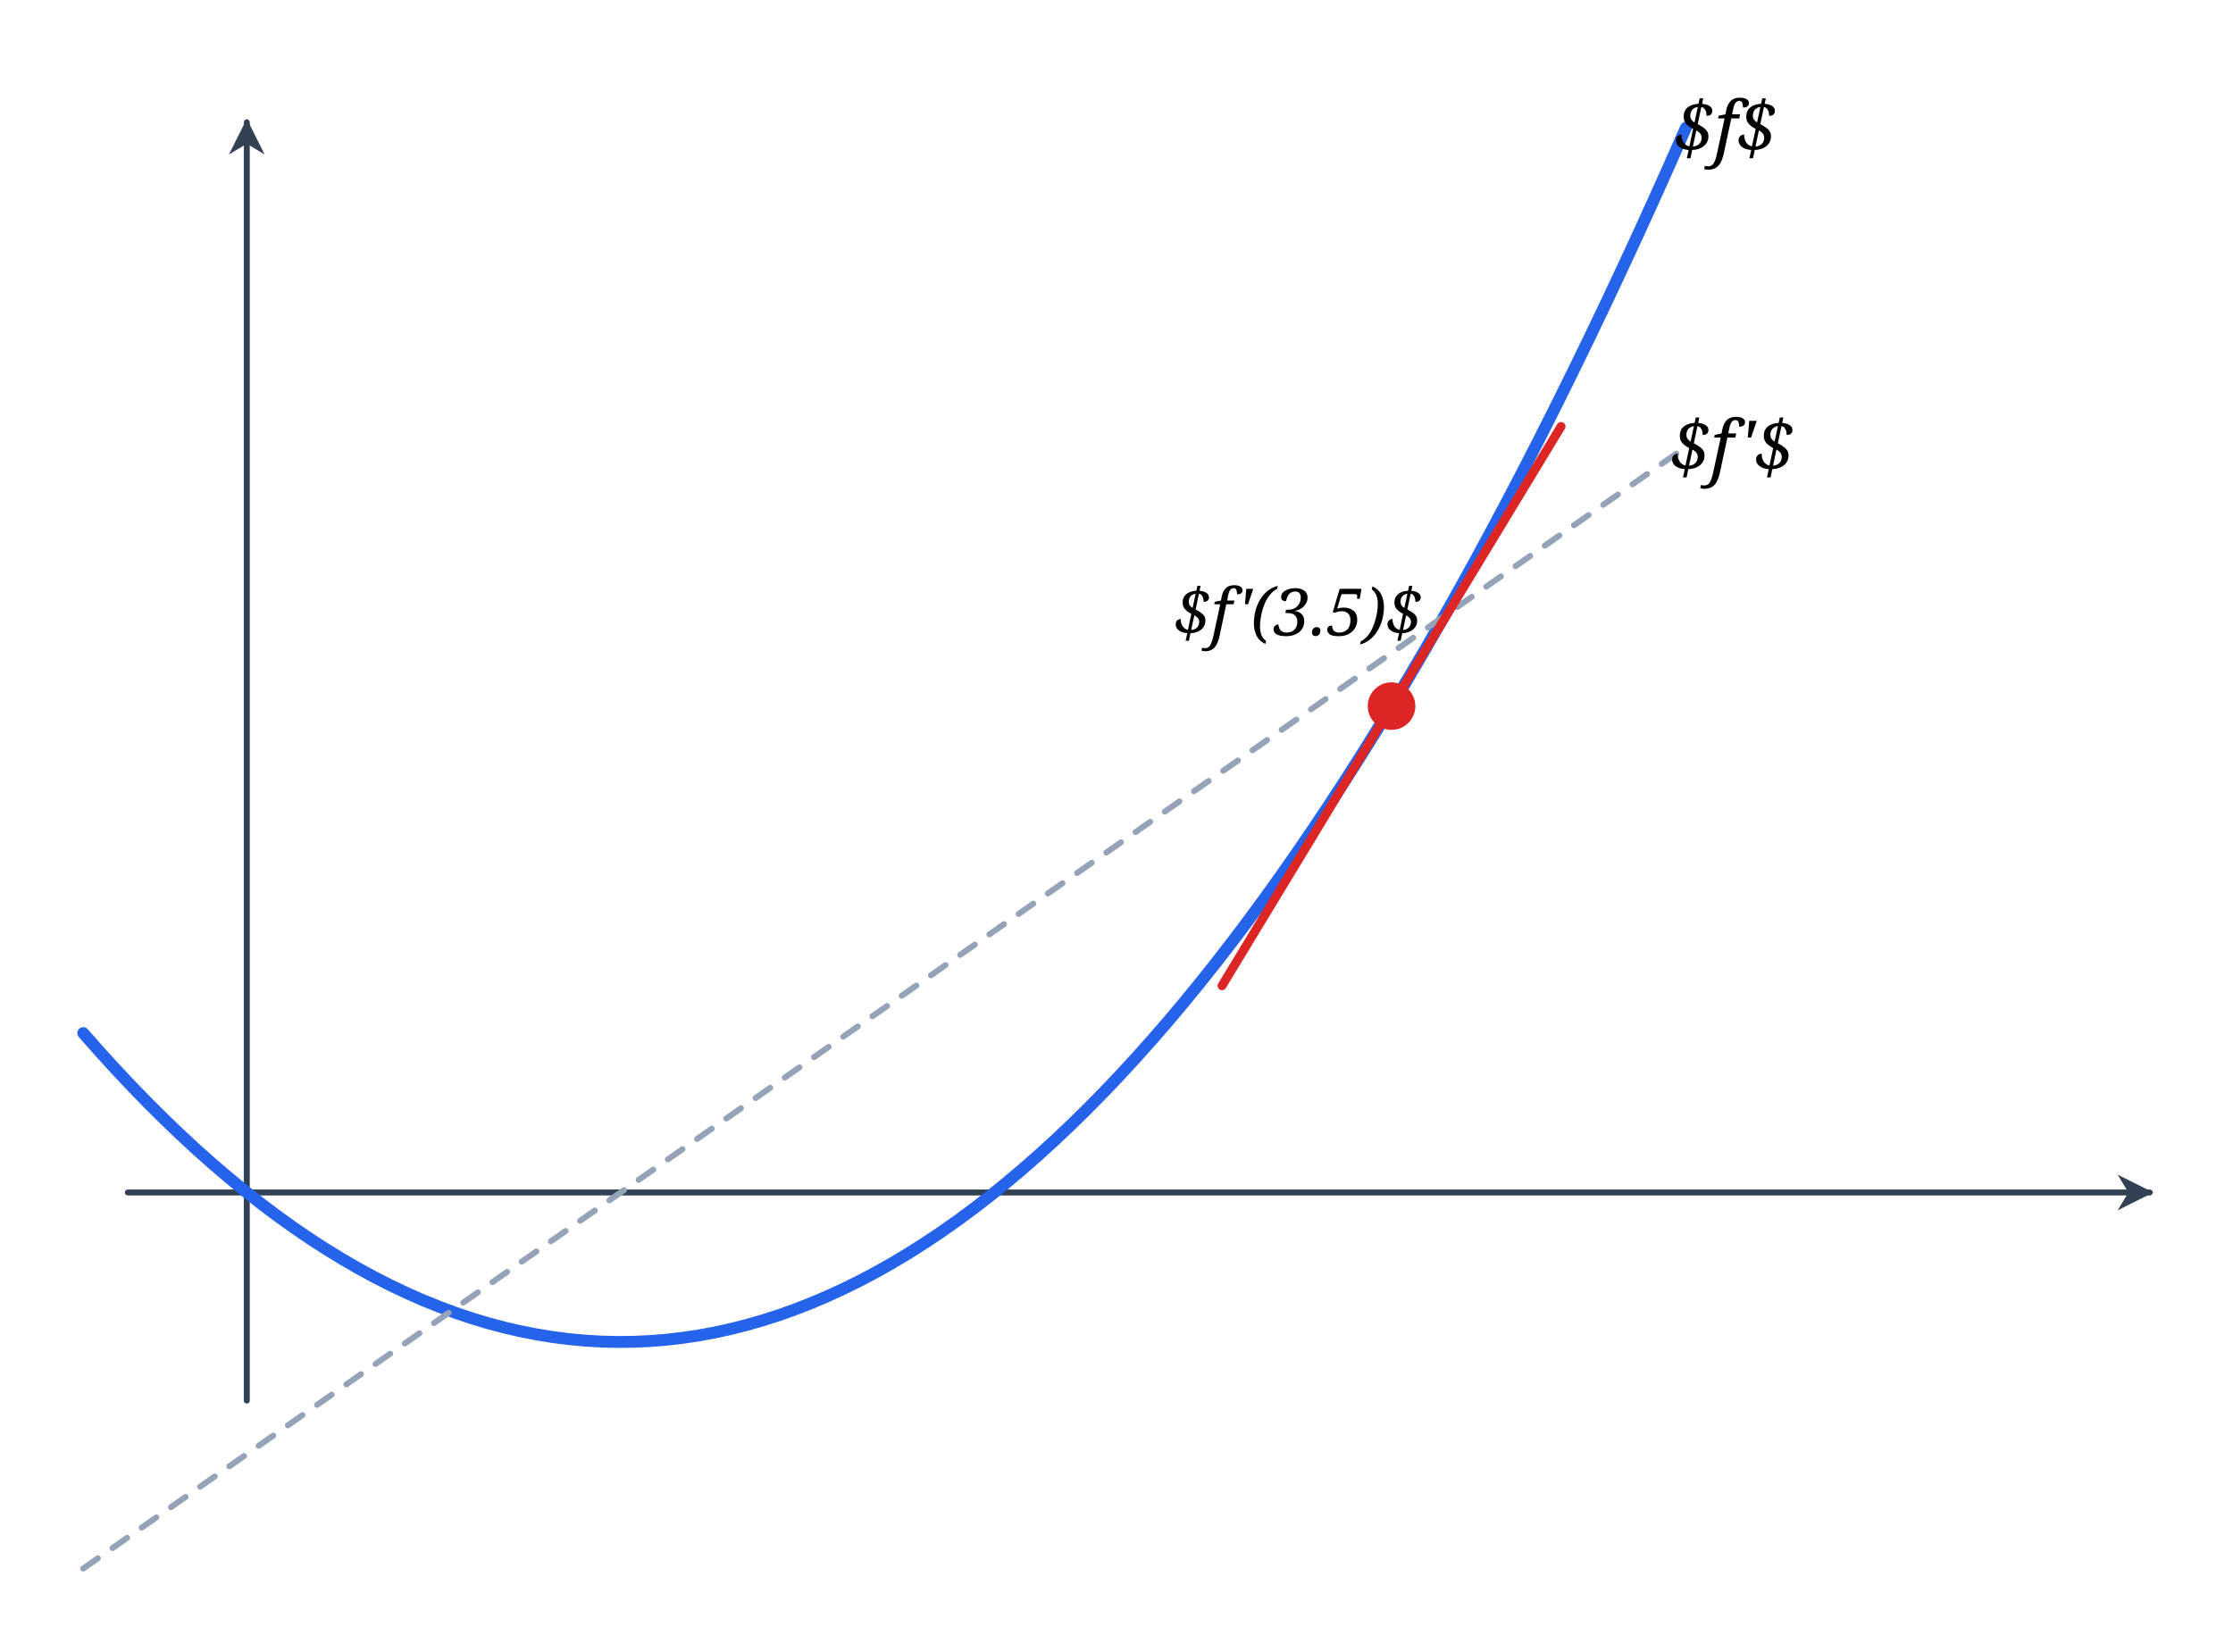
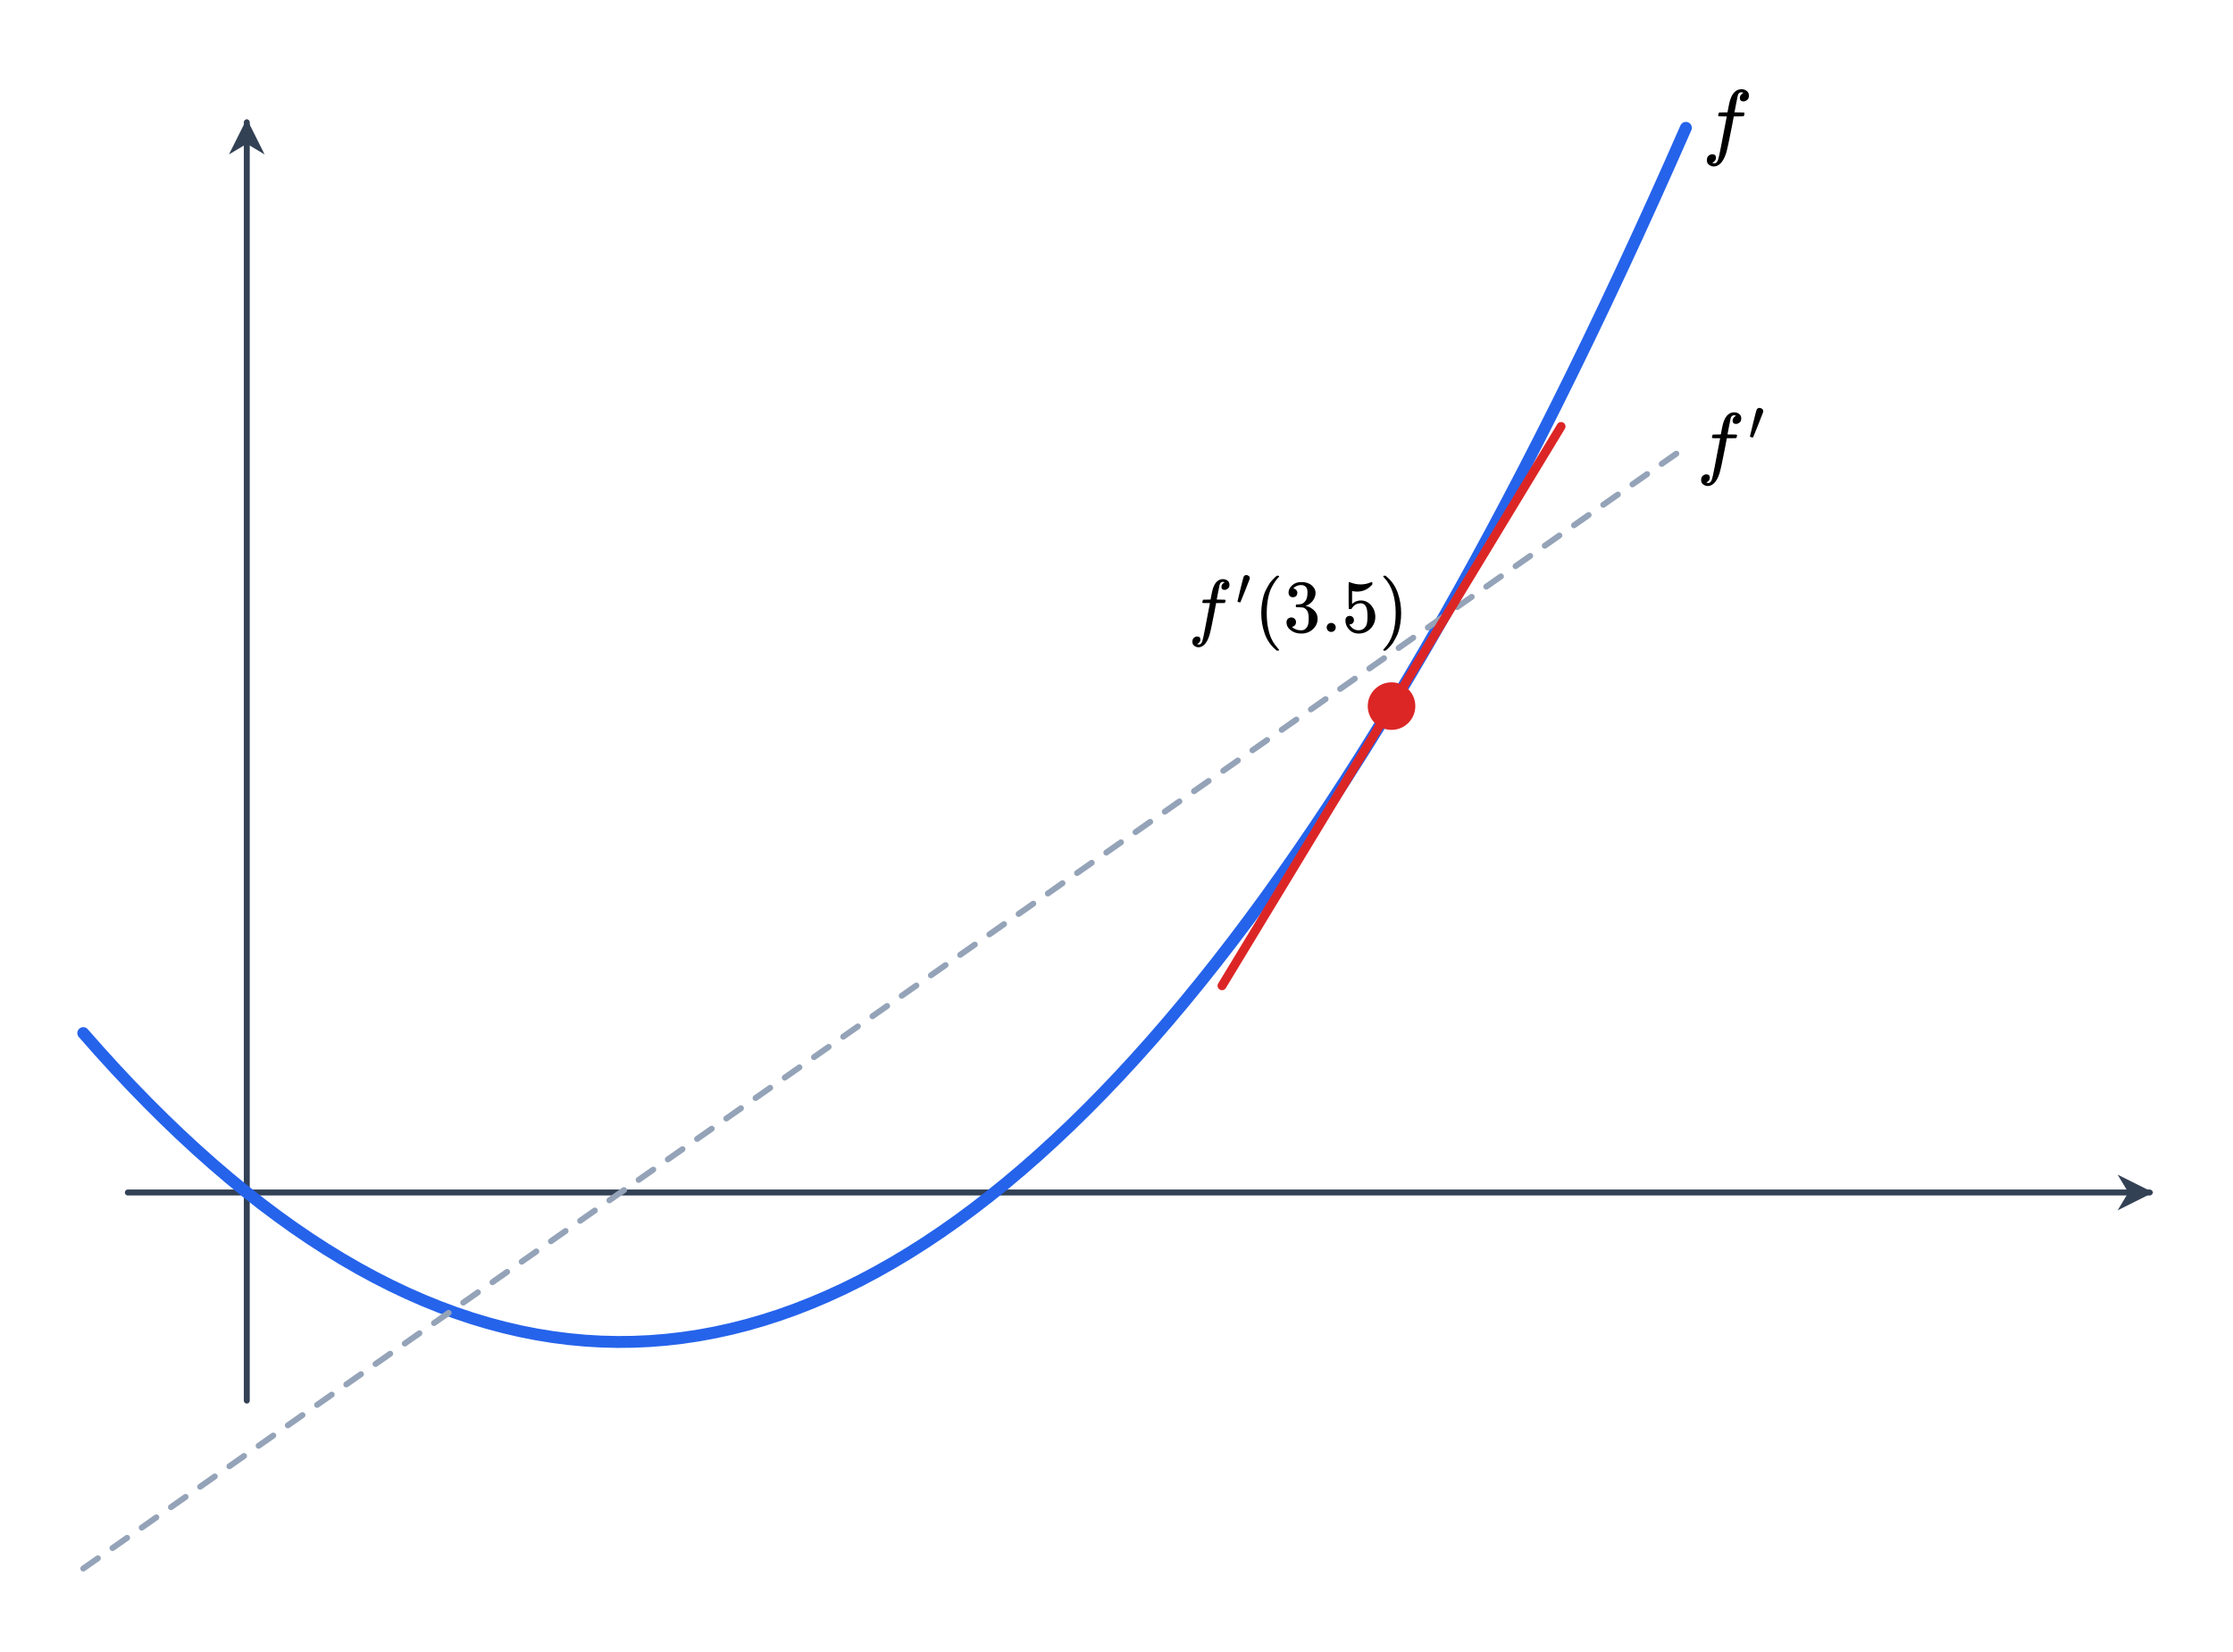
<svg xmlns="http://www.w3.org/2000/svg" width="375.5" height="277.83" viewBox="-1.5 -0.58 375.5 277.83">
  <defs>
    <marker markerWidth="6" markerHeight="6" viewBox="0 0 10 10" id="arrow-stealth-334155" refX="9" refY="5" orient="auto">
      <path d="M 0 0 L 10 5 L 0 10 L 3 5 z" fill="#334155" />
    </marker>
  </defs>
  <g>
    <path d="M 20 200 L 360 200" stroke="#334155" stroke-width="1" stroke-opacity="1" stroke-linecap="round" stroke-linejoin="round" fill="none" fill-opacity="1" opacity="1" marker-end="url(#arrow-stealth-334155)" />
  </g>
  <g>
    <path d="M 40 235 L 40 20" stroke="#334155" stroke-width="1" stroke-opacity="1" stroke-linecap="round" stroke-linejoin="round" fill="none" fill-opacity="1" opacity="1" marker-end="url(#arrow-stealth-334155)" />
  </g>
  <path d="M 12.5 173.188 L 15.222 176.271 L 17.944 179.26 L 20.667 182.155 L 23.389 184.955 L 26.111 187.661 L 28.833 190.273 L 31.556 192.791 L 34.278 195.214 L 37 197.543 L 39.722 199.777 L 42.444 201.918 L 45.167 203.963 L 47.889 205.915 L 50.611 207.772 L 53.333 209.535 L 56.056 211.204 L 58.778 212.778 L 61.5 214.258 L 64.222 215.644 L 66.944 216.936 L 69.667 218.133 L 72.389 219.235 L 75.111 220.244 L 77.833 221.158 L 80.556 221.978 L 83.278 222.703 L 86 223.335 L 88.722 223.871 L 91.444 224.314 L 94.167 224.662 L 96.889 224.916 L 99.611 225.076 L 102.333 225.141 L 105.056 225.112 L 107.778 224.989 L 110.5 224.771 L 113.222 224.459 L 115.944 224.053 L 118.667 223.552 L 121.389 222.957 L 124.111 222.268 L 126.833 221.485 L 129.556 220.607 L 132.278 219.635 L 135 218.568 L 137.722 217.407 L 140.444 216.152 L 143.167 214.803 L 145.889 213.359 L 148.611 211.821 L 151.333 210.189 L 154.056 208.462 L 156.778 206.641 L 159.5 204.726 L 162.222 202.716 L 164.944 200.612 L 167.667 198.414 L 170.389 196.121 L 173.111 193.734 L 175.833 191.253 L 178.556 188.678 L 181.278 186.008 L 184 183.244 L 186.722 180.385 L 189.444 177.432 L 192.167 174.385 L 194.889 171.244 L 197.611 168.008 L 200.333 164.678 L 203.056 161.254 L 205.778 157.735 L 208.5 154.122 L 211.222 150.415 L 213.944 146.613 L 216.667 142.717 L 219.389 138.727 L 222.111 134.642 L 224.833 130.463 L 227.556 126.19 L 230.278 121.823 L 233 117.361 L 235.722 112.805 L 238.444 108.154 L 241.167 103.41 L 243.889 98.57 L 246.611 93.637 L 249.333 88.609 L 252.056 83.487 L 254.778 78.271 L 257.5 72.96 L 260.222 67.555 L 262.944 62.056 L 265.667 56.462 L 268.389 50.774 L 271.111 44.992 L 273.833 39.116 L 276.556 33.145 L 279.278 27.08 L 282 20.92" stroke="#2563eb" stroke-width="2" stroke-opacity="1" stroke-linecap="round" stroke-linejoin="round" fill="none" fill-opacity="1" opacity="1" />
  <path d="M 12.5 263.25 L 15.222 261.344 L 17.944 259.439 L 20.667 257.533 L 23.389 255.628 L 26.111 253.722 L 28.833 251.817 L 31.556 249.911 L 34.278 248.006 L 37 246.1 L 39.722 244.194 L 42.444 242.289 L 45.167 240.383 L 47.889 238.478 L 50.611 236.572 L 53.333 234.667 L 56.056 232.761 L 58.778 230.856 L 61.5 228.95 L 64.222 227.044 L 66.944 225.139 L 69.667 223.233 L 72.389 221.328 L 75.111 219.422 L 77.833 217.517 L 80.556 215.611 L 83.278 213.706 L 86 211.8 L 88.722 209.894 L 91.444 207.989 L 94.167 206.083 L 96.889 204.178 L 99.611 202.272 L 102.333 200.367 L 105.056 198.461 L 107.778 196.556 L 110.5 194.65 L 113.222 192.744 L 115.944 190.839 L 118.667 188.933 L 121.389 187.028 L 124.111 185.122 L 126.833 183.217 L 129.556 181.311 L 132.278 179.406 L 135 177.5 L 137.722 175.594 L 140.444 173.689 L 143.167 171.783 L 145.889 169.878 L 148.611 167.972 L 151.333 166.067 L 154.056 164.161 L 156.778 162.256 L 159.5 160.35 L 162.222 158.444 L 164.944 156.539 L 167.667 154.633 L 170.389 152.728 L 173.111 150.822 L 175.833 148.917 L 178.556 147.011 L 181.278 145.106 L 184 143.2 L 186.722 141.294 L 189.444 139.389 L 192.167 137.483 L 194.889 135.578 L 197.611 133.672 L 200.333 131.767 L 203.056 129.861 L 205.778 127.956 L 208.5 126.05 L 211.222 124.144 L 213.944 122.239 L 216.667 120.333 L 219.389 118.428 L 222.111 116.522 L 224.833 114.617 L 227.556 112.711 L 230.278 110.806 L 233 108.9 L 235.722 106.994 L 238.444 105.089 L 241.167 103.183 L 243.889 101.278 L 246.611 99.372 L 249.333 97.467 L 252.056 95.561 L 254.778 93.656 L 257.5 91.75 L 260.222 89.844 L 262.944 87.939 L 265.667 86.033 L 268.389 84.128 L 271.111 82.222 L 273.833 80.317 L 276.556 78.411 L 279.278 76.506 L 282 74.6" stroke="#94a3b8" stroke-width="1" stroke-opacity="1" stroke-dasharray="3 3" stroke-linecap="round" stroke-linejoin="round" fill="none" fill-opacity="1" opacity="1" />
  <line x1="203.993" y1="165.223" x2="261.007" y2="71.152" stroke="#dc2626" stroke-width="1.5" stroke-opacity="1" stroke-linecap="round" stroke-linejoin="round" fill="none" fill-opacity="1" opacity="1" />
  <circle r="3.5" stroke="#dc2626" stroke-width="1" stroke-opacity="1" stroke-linecap="round" stroke-linejoin="round" fill="#dc2626" fill-opacity="1" opacity="1" cx="232.5" cy="118.188" />
-   <text text-anchor="middle" dominant-baseline="middle" x="216.815" y="102.503" font-family="serif" font-size="11" font-style="italic" fill="#000">$f'(3.5)$</text>
-   <text text-anchor="middle" dominant-baseline="middle" x="288.668" y="20.92" font-family="serif" font-size="12" font-style="italic" fill="#000">$f$</text>
-   <text text-anchor="middle" dominant-baseline="middle" x="289.814" y="74.6" font-family="serif" font-size="12" font-style="italic" fill="#000">$f'$</text>
+   <svg x="198.315" y="96.003" width="37" height="13" overflow="visible">
+     <svg style="vertical-align: -0.566ex;" width="100%" height="100%" role="img" focusable="false" viewBox="0 -759 2936.5 1009">
+       <g stroke="currentColor" fill="currentColor" stroke-width="0" transform="scale(1,-1)">
+         <g data-mml-node="math">
+           <g data-mml-node="msup">
+             <g data-mml-node="mi">
+               <path data-c="1D453" d="M118 -162Q120 -162 124 -164T135 -167T147 -168Q160 -168 171 -155T187 -126Q197 -99 221 27T267 267T289 382V385H242Q195 385 192 387Q188 390 188 397L195 425Q197 430 203 430T250 431Q298 431 298 432Q298 434 307 482T319 540Q356 705 465 705Q502 703 526 683T550 630Q550 594 529 578T487 561Q443 561 443 603Q443 622 454 636T478 657L487 662Q471 668 457 668Q445 668 434 658T419 630Q412 601 403 552T387 469T380 433Q380 431 435 431Q480 431 487 430T498 424Q499 420 496 407T491 391Q489 386 482 386T428 385H372L349 263Q301 15 282 -47Q255 -132 212 -173Q175 -205 139 -205Q107 -205 81 -186T55 -132Q55 -95 76 -78T118 -61Q162 -61 162 -103Q162 -122 151 -136T127 -157L118 -162Z" />
+             </g>
+             <g data-mml-node="mo" transform="translate(636,363) scale(0.707)">
+               <path data-c="2032" d="M79 43Q73 43 52 49T30 61Q30 68 85 293T146 528Q161 560 198 560Q218 560 240 545T262 501Q262 496 260 486Q259 479 173 263T84 45T79 43Z" />
+             </g>
+           </g>
+           <g data-mml-node="mo" transform="translate(880.5,0)">
+             <path data-c="28" d="M94 250Q94 319 104 381T127 488T164 576T202 643T244 695T277 729T302 750H315H319Q333 750 333 741Q333 738 316 720T275 667T226 581T184 443T167 250T184 58T225 -81T274 -167T316 -220T333 -241Q333 -250 318 -250H315H302L274 -226Q180 -141 137 -14T94 250Z" />
+           </g>
+           <g data-mml-node="mn" transform="translate(1269.5,0)">
+             <path data-c="33" d="M127 463Q100 463 85 480T69 524Q69 579 117 622T233 665Q268 665 277 664Q351 652 390 611T430 522Q430 470 396 421T302 350L299 348Q299 347 308 345T337 336T375 315Q457 262 457 175Q457 96 395 37T238 -22Q158 -22 100 21T42 130Q42 158 60 175T105 193Q133 193 151 175T169 130Q169 119 166 110T159 94T148 82T136 74T126 70T118 67L114 66Q165 21 238 21Q293 21 321 74Q338 107 338 175V195Q338 290 274 322Q259 328 213 329L171 330L168 332Q166 335 166 348Q166 366 174 366Q202 366 232 371Q266 376 294 413T322 525V533Q322 590 287 612Q265 626 240 626Q208 626 181 615T143 592T132 580H135Q138 579 143 578T153 573T165 566T175 555T183 540T186 520Q186 498 172 481T127 463Z" />
+             <path data-c="2E" d="M78 60Q78 84 95 102T138 120Q162 120 180 104T199 61Q199 36 182 18T139 0T96 17T78 60Z" transform="translate(500,0)" />
+             <path data-c="35" d="M164 157Q164 133 148 117T109 101H102Q148 22 224 22Q294 22 326 82Q345 115 345 210Q345 313 318 349Q292 382 260 382H254Q176 382 136 314Q132 307 129 306T114 304Q97 304 95 310Q93 314 93 485V614Q93 664 98 664Q100 666 102 666Q103 666 123 658T178 642T253 634Q324 634 389 662Q397 666 402 666Q410 666 410 648V635Q328 538 205 538Q174 538 149 544L139 546V374Q158 388 169 396T205 412T256 420Q337 420 393 355T449 201Q449 109 385 44T229 -22Q148 -22 99 32T50 154Q50 178 61 192T84 210T107 214Q132 214 148 197T164 157Z" transform="translate(778,0)" />
+           </g>
+           <g data-mml-node="mo" transform="translate(2547.5,0)">
+             <path data-c="29" d="M60 749L64 750Q69 750 74 750H86L114 726Q208 641 251 514T294 250Q294 182 284 119T261 12T224 -76T186 -143T145 -194T113 -227T90 -246Q87 -249 86 -250H74Q66 -250 63 -250T58 -247T55 -238Q56 -237 66 -225Q221 -64 221 250T66 725Q56 737 55 738Q55 746 60 749Z" />
+           </g>
+         </g>
+       </g>
+     </svg>
+   </svg>
+   <svg x="284.668" y="14.42" width="8" height="13" overflow="visible">
+     <svg style="vertical-align: -0.464ex;" width="100%" height="100%" role="img" focusable="false" viewBox="0 -705 550 910">
+       <g stroke="currentColor" fill="currentColor" stroke-width="0" transform="scale(1,-1)">
+         <g data-mml-node="math">
+           <g data-mml-node="mi">
+             <path data-c="1D453" d="M118 -162Q120 -162 124 -164T135 -167T147 -168Q160 -168 171 -155T187 -126Q197 -99 221 27T267 267T289 382V385H242Q195 385 192 387Q188 390 188 397L195 425Q197 430 203 430T250 431Q298 431 298 432Q298 434 307 482T319 540Q356 705 465 705Q502 703 526 683T550 630Q550 594 529 578T487 561Q443 561 443 603Q443 622 454 636T478 657L487 662Q471 668 457 668Q445 668 434 658T419 630Q412 601 403 552T387 469T380 433Q380 431 435 431Q480 431 487 430T498 424Q499 420 496 407T491 391Q489 386 482 386T428 385H372L349 263Q301 15 282 -47Q255 -132 212 -173Q175 -205 139 -205Q107 -205 81 -186T55 -132Q55 -95 76 -78T118 -61Q162 -61 162 -103Q162 -122 151 -136T127 -157L118 -162Z" />
+           </g>
+         </g>
+       </g>
+     </svg>
+   </svg>
+   <svg x="283.814" y="67.6" width="12" height="14" overflow="visible">
+     <svg style="vertical-align: -0.464ex;" width="100%" height="100%" role="img" focusable="false" viewBox="0 -759 880.5 964">
+       <g stroke="currentColor" fill="currentColor" stroke-width="0" transform="scale(1,-1)">
+         <g data-mml-node="math">
+           <g data-mml-node="msup">
+             <g data-mml-node="mi">
+               <path data-c="1D453" d="M118 -162Q120 -162 124 -164T135 -167T147 -168Q160 -168 171 -155T187 -126Q197 -99 221 27T267 267T289 382V385H242Q195 385 192 387Q188 390 188 397L195 425Q197 430 203 430T250 431Q298 431 298 432Q298 434 307 482T319 540Q356 705 465 705Q502 703 526 683T550 630Q550 594 529 578T487 561Q443 561 443 603Q443 622 454 636T478 657L487 662Q471 668 457 668Q445 668 434 658T419 630Q412 601 403 552T387 469T380 433Q380 431 435 431Q480 431 487 430T498 424Q499 420 496 407T491 391Q489 386 482 386T428 385H372L349 263Q301 15 282 -47Q255 -132 212 -173Q175 -205 139 -205Q107 -205 81 -186T55 -132Q55 -95 76 -78T118 -61Q162 -61 162 -103Q162 -122 151 -136T127 -157L118 -162Z" />
+             </g>
+             <g data-mml-node="mo" transform="translate(636,363) scale(0.707)">
+               <path data-c="2032" d="M79 43Q73 43 52 49T30 61Q30 68 85 293T146 528Q161 560 198 560Q218 560 240 545T262 501Q262 496 260 486Q259 479 173 263T84 45T79 43Z" />
+             </g>
+           </g>
+         </g>
+       </g>
+     </svg>
+   </svg>
</svg>
